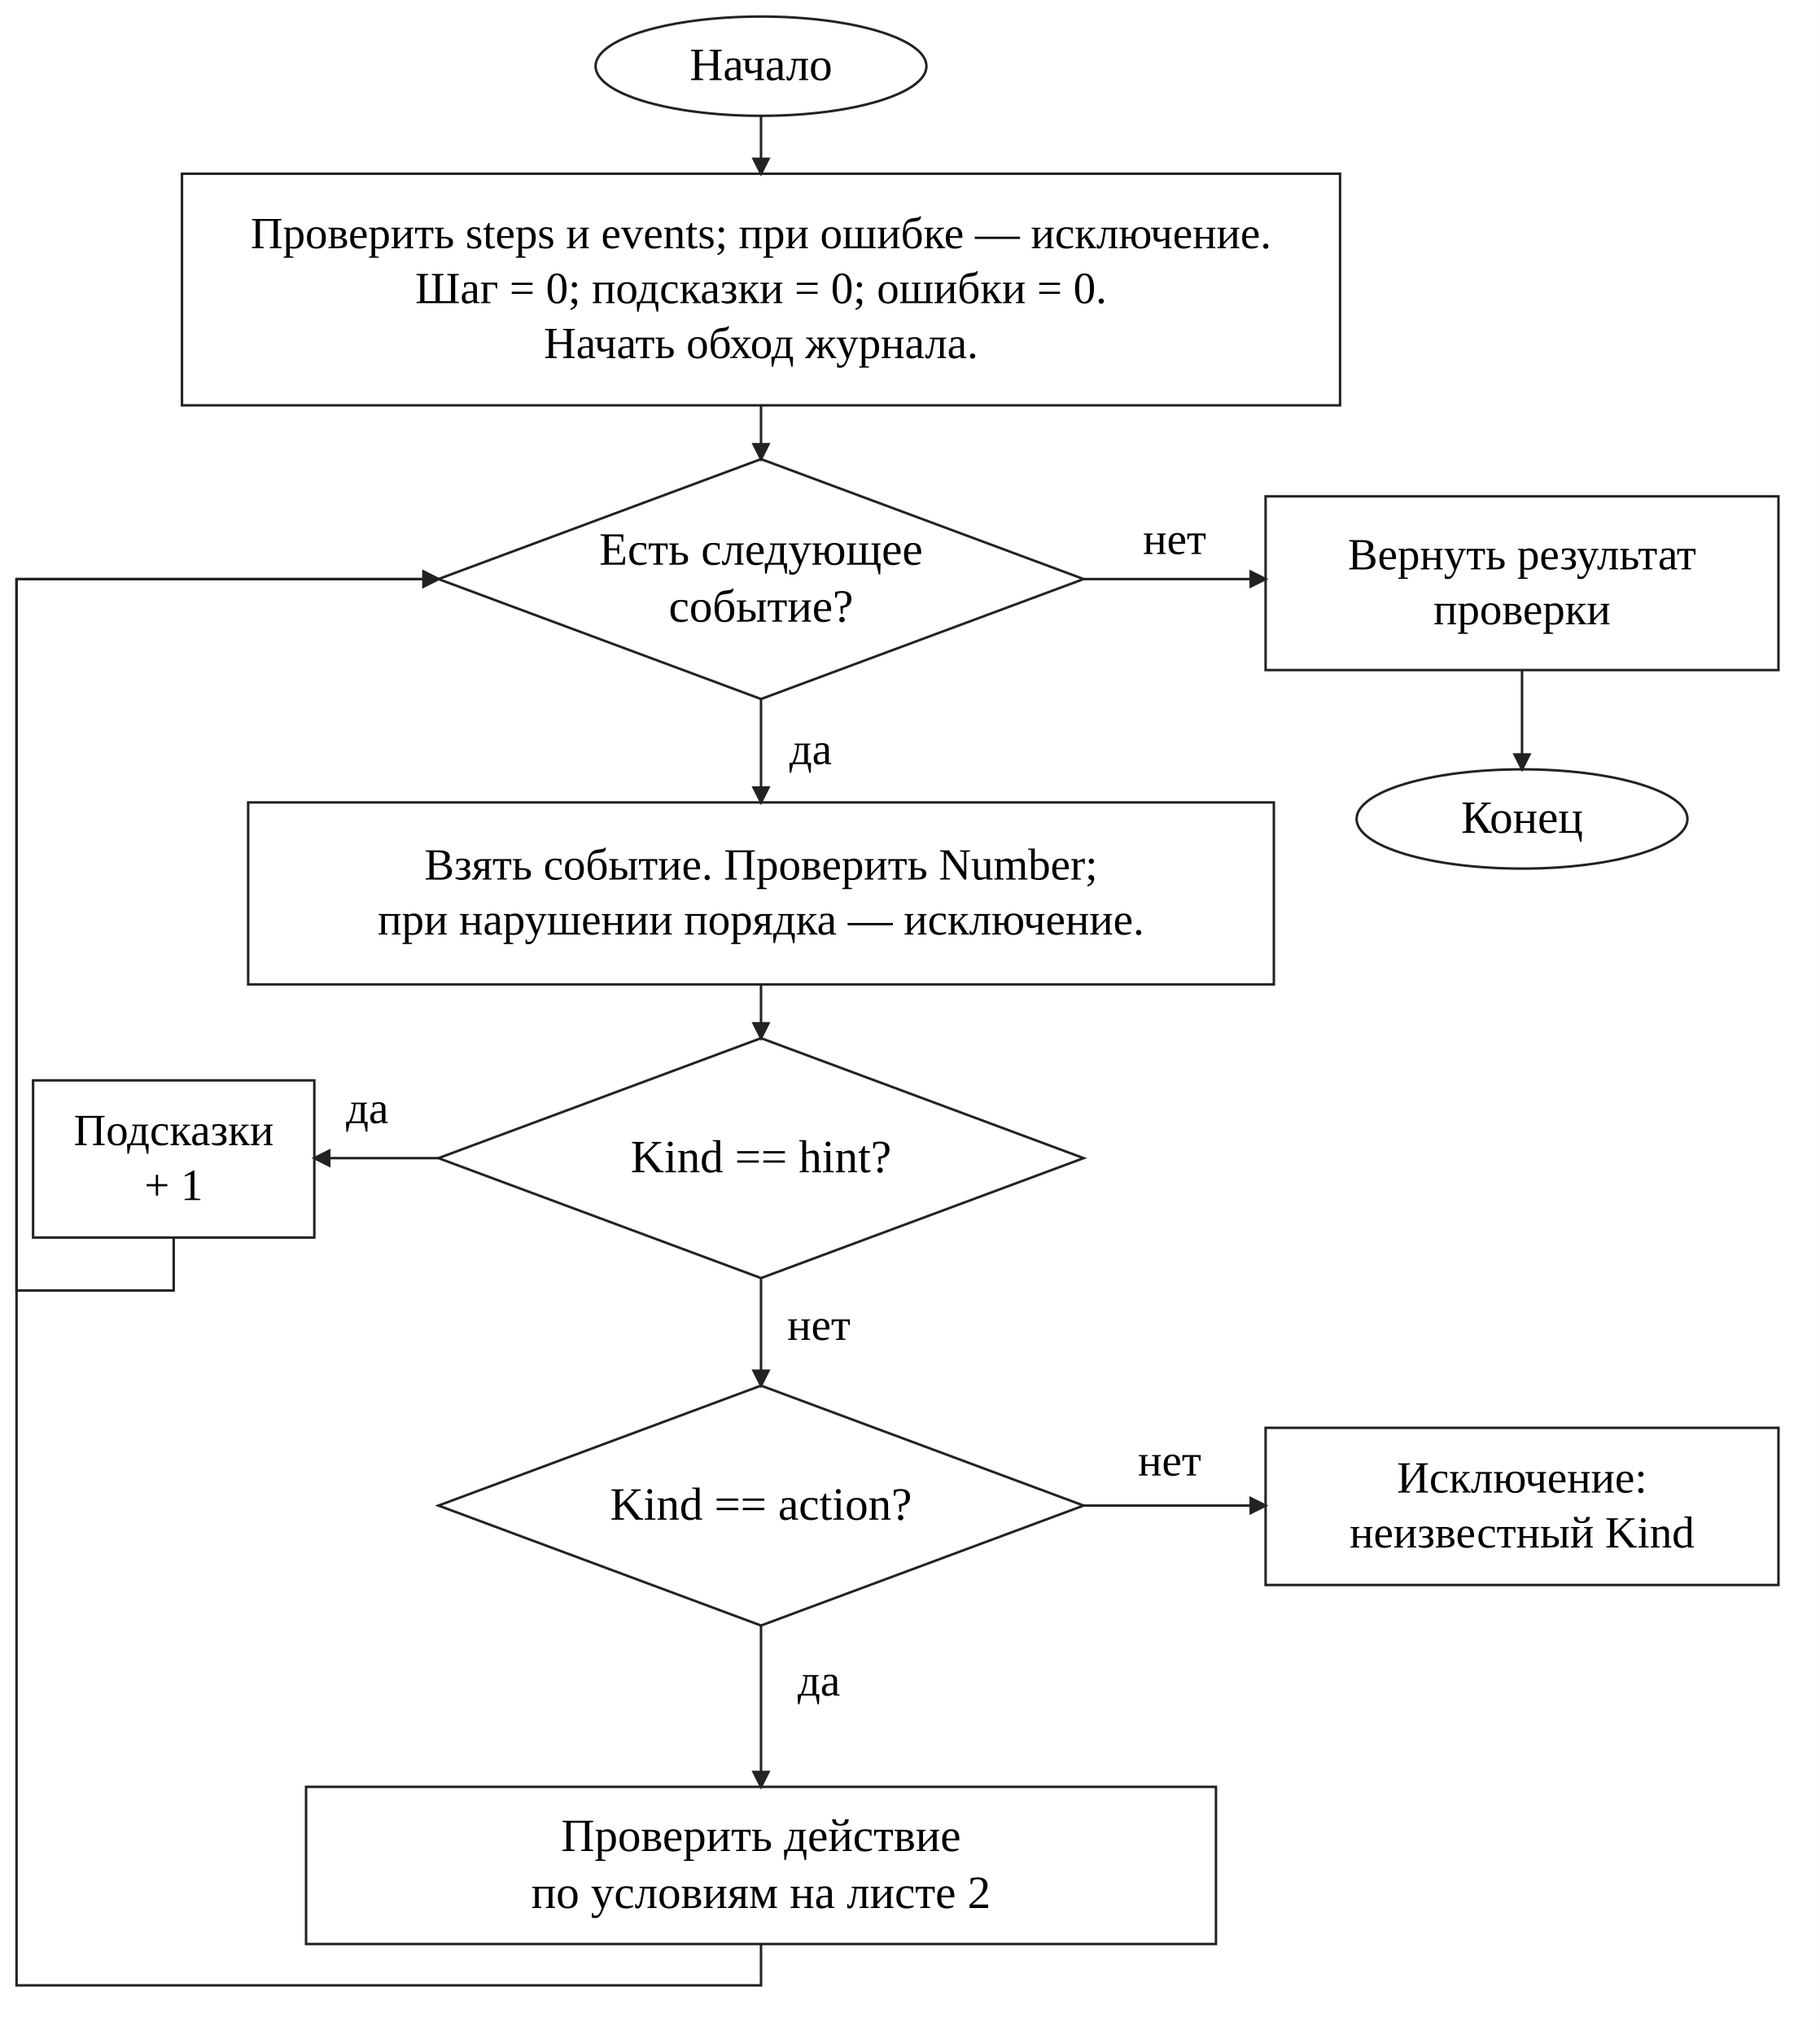
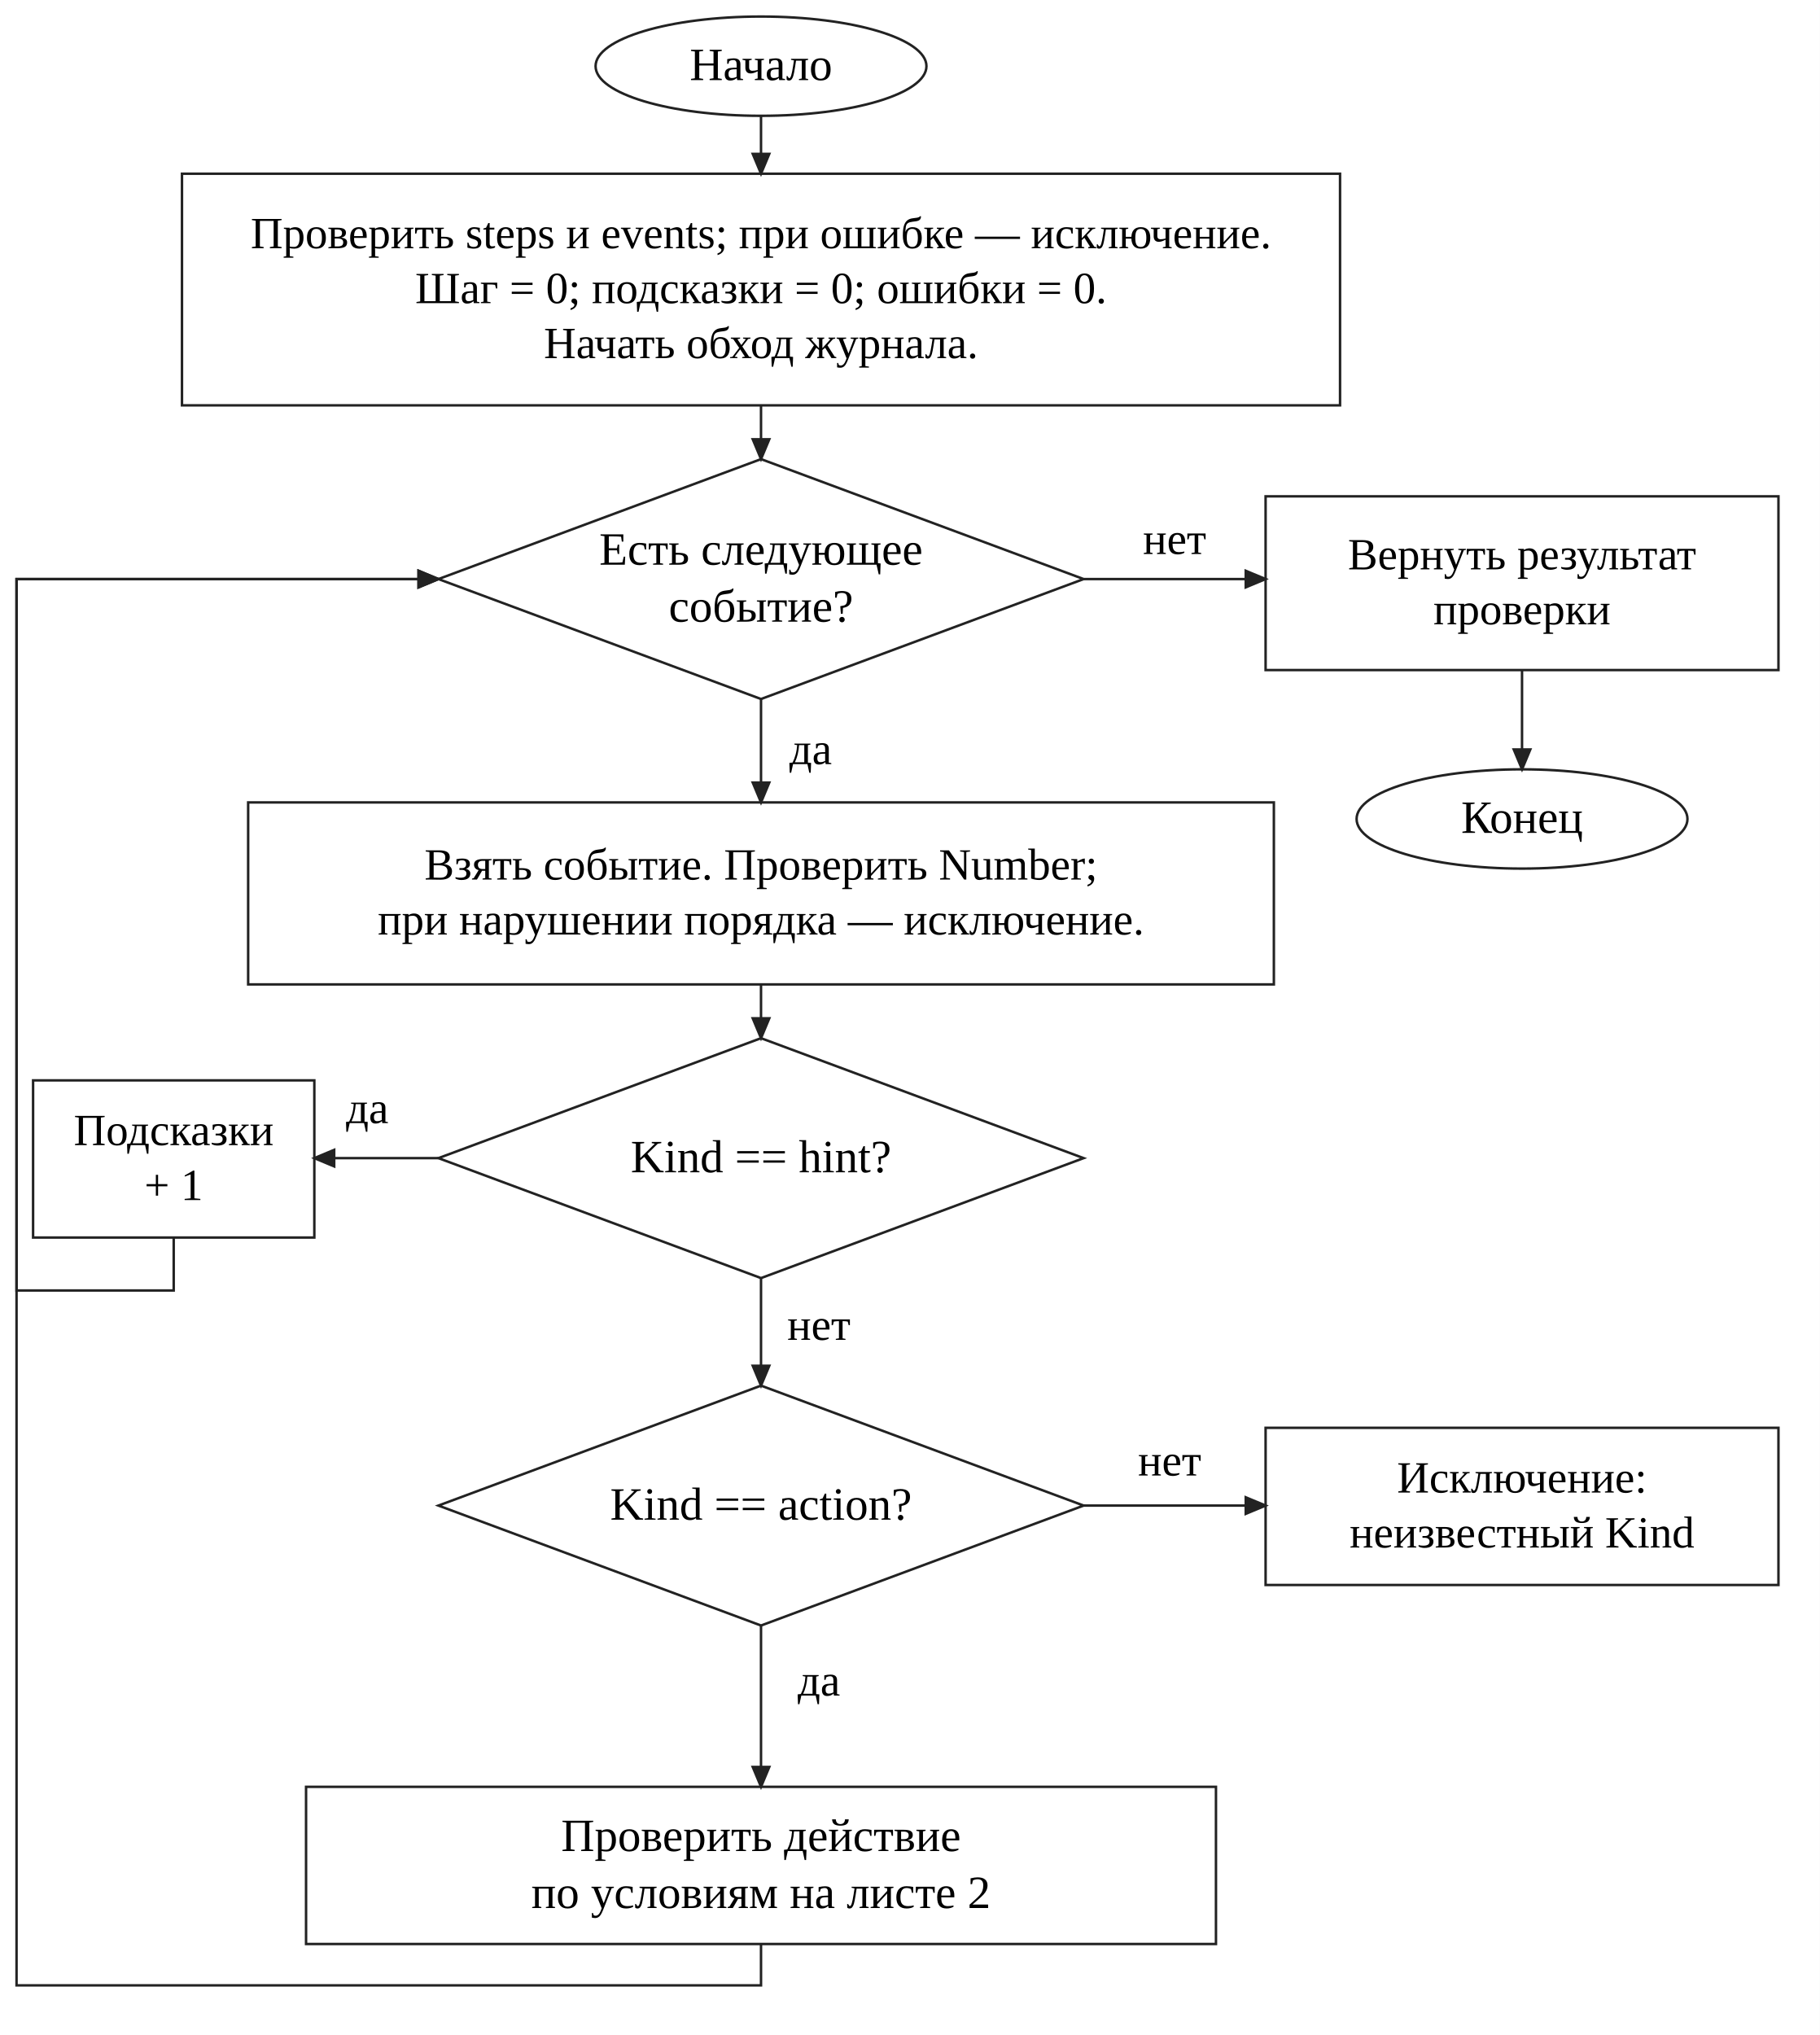
<svg xmlns="http://www.w3.org/2000/svg" width="1100" height="1230" viewBox="0 0 1100 1230">
  <rect width="100%" height="100%" fill="white" />
  <ellipse cx="460.0" cy="40.0" rx="100.0" ry="30.0" fill="white" stroke="#222" stroke-width="1.5" />
  <text x="460" y="48.4" font-family="Times New Roman" font-size="28" text-anchor="middle" font-weight="normal">Начало</text>
  <rect x="110.0" y="105" width="700" height="140" fill="white" stroke="#222" stroke-width="1.5" />
  <text x="460" y="150.025" font-family="Times New Roman" font-size="27" text-anchor="middle" font-weight="normal">Проверить steps и events; при ошибке — исключение.</text>
  <text x="460" y="183.235" font-family="Times New Roman" font-size="27" text-anchor="middle" font-weight="normal">Шаг = 0; подсказки = 0; ошибки = 0.</text>
  <text x="460" y="216.445" font-family="Times New Roman" font-size="27" text-anchor="middle" font-weight="normal">Начать обход журнала.</text>
  <polygon points="460,277.5 655.0,350 460,422.5 265.0,350" fill="white" stroke="#222" stroke-width="1.5" />
  <text x="460" y="341.32" font-family="Times New Roman" font-size="28" text-anchor="middle" font-weight="normal">Есть следующее</text>
  <text x="460" y="375.76" font-family="Times New Roman" font-size="28" text-anchor="middle" font-weight="normal">событие?</text>
  <rect x="765.0" y="300" width="310" height="105" fill="white" stroke="#222" stroke-width="1.5" />
  <text x="920" y="344.13" font-family="Times New Roman" font-size="27" text-anchor="middle" font-weight="normal">Вернуть результат</text>
  <text x="920" y="377.34" font-family="Times New Roman" font-size="27" text-anchor="middle" font-weight="normal">проверки</text>
  <ellipse cx="920.0" cy="495.0" rx="100.0" ry="30.0" fill="white" stroke="#222" stroke-width="1.5" />
  <text x="920" y="503.4" font-family="Times New Roman" font-size="28" text-anchor="middle" font-weight="normal">Конец</text>
  <rect x="150.0" y="485" width="620" height="110" fill="white" stroke="#222" stroke-width="1.5" />
  <text x="460" y="531.63" font-family="Times New Roman" font-size="27" text-anchor="middle" font-weight="normal">Взять событие. Проверить Number;</text>
  <text x="460" y="564.84" font-family="Times New Roman" font-size="27" text-anchor="middle" font-weight="normal">при нарушении порядка — исключение.</text>
  <polygon points="460,627.5 655.0,700 460,772.5 265.0,700" fill="white" stroke="#222" stroke-width="1.5" />
  <text x="460" y="708.54" font-family="Times New Roman" font-size="28" text-anchor="middle" font-weight="normal">Kind == hint?</text>
  <rect x="20.0" y="653" width="170" height="95" fill="white" stroke="#222" stroke-width="1.5" />
  <text x="105" y="692.13" font-family="Times New Roman" font-size="27" text-anchor="middle" font-weight="normal">Подсказки</text>
  <text x="105" y="725.34" font-family="Times New Roman" font-size="27" text-anchor="middle" font-weight="normal">+ 1</text>
  <polygon points="460,837.5 655.0,910 460,982.5 265.0,910" fill="white" stroke="#222" stroke-width="1.5" />
  <text x="460" y="918.54" font-family="Times New Roman" font-size="28" text-anchor="middle" font-weight="normal">Kind == action?</text>
  <rect x="765.0" y="863" width="310" height="95" fill="white" stroke="#222" stroke-width="1.5" />
  <text x="920" y="902.13" font-family="Times New Roman" font-size="27" text-anchor="middle" font-weight="normal">Исключение:</text>
  <text x="920" y="935.34" font-family="Times New Roman" font-size="27" text-anchor="middle" font-weight="normal">неизвестный Kind</text>
  <rect x="185.0" y="1080" width="550" height="95" fill="white" stroke="#222" stroke-width="1.5" />
  <text x="460" y="1118.82" font-family="Times New Roman" font-size="28" text-anchor="middle" font-weight="normal">Проверить действие</text>
  <text x="460" y="1153.26" font-family="Times New Roman" font-size="28" text-anchor="middle" font-weight="normal">по условиям на листе 2</text>
  <polyline points="460,70 460,105" fill="none" stroke="#222" stroke-width="1.5" />
-   <polygon points="460,105 464.5,96.0 455.5,96.0" fill="#222222" stroke="#222" stroke-width="1.5" />
+   <polygon points="460,105 465.0,93.0 455.0,93.0" fill="#222222" stroke="#222" stroke-width="1.5" />
  <polyline points="460,245 460,277.5" fill="none" stroke="#222" stroke-width="1.5" />
-   <polygon points="460,277.5 464.5,268.5 455.5,268.5" fill="#222222" stroke="#222" stroke-width="1.5" />
+   <polygon points="460,277.5 465.0,265.5 455.0,265.5" fill="#222222" stroke="#222" stroke-width="1.5" />
  <polyline points="655,350 765,350" fill="none" stroke="#222" stroke-width="1.5" />
-   <polygon points="765,350 756.0,345.5 756.0,354.5" fill="#222222" stroke="#222" stroke-width="1.5" />
+   <polygon points="765,350 753.0,345.0 753.0,355.0" fill="#222222" stroke="#222" stroke-width="1.5" />
  <polyline points="920,405 920,465" fill="none" stroke="#222" stroke-width="1.5" />
-   <polygon points="920,465 924.5,456.0 915.5,456.0" fill="#222222" stroke="#222" stroke-width="1.5" />
+   <polygon points="920,465 925.0,453.0 915.0,453.0" fill="#222222" stroke="#222" stroke-width="1.5" />
  <polyline points="460,422.5 460,485" fill="none" stroke="#222" stroke-width="1.5" />
-   <polygon points="460,485 464.5,476.0 455.5,476.0" fill="#222222" stroke="#222" stroke-width="1.5" />
+   <polygon points="460,485 465.0,473.0 455.0,473.0" fill="#222222" stroke="#222" stroke-width="1.5" />
  <polyline points="460,595 460,627.5" fill="none" stroke="#222" stroke-width="1.5" />
-   <polygon points="460,627.5 464.5,618.5 455.5,618.5" fill="#222222" stroke="#222" stroke-width="1.5" />
+   <polygon points="460,627.5 465.0,615.5 455.0,615.5" fill="#222222" stroke="#222" stroke-width="1.5" />
  <polyline points="265,700 190,700" fill="none" stroke="#222" stroke-width="1.5" />
-   <polygon points="190,700 199.0,704.5 199.0,695.5" fill="#222222" stroke="#222" stroke-width="1.5" />
+   <polygon points="190,700 202.0,705.0 202.0,695.0" fill="#222222" stroke="#222" stroke-width="1.5" />
  <polyline points="460,772.5 460,837.5" fill="none" stroke="#222" stroke-width="1.5" />
-   <polygon points="460,837.5 464.5,828.5 455.5,828.5" fill="#222222" stroke="#222" stroke-width="1.5" />
+   <polygon points="460,837.5 465.0,825.5 455.0,825.5" fill="#222222" stroke="#222" stroke-width="1.5" />
  <polyline points="655,910 765,910" fill="none" stroke="#222" stroke-width="1.5" />
-   <polygon points="765,910 756.0,905.5 756.0,914.5" fill="#222222" stroke="#222" stroke-width="1.5" />
+   <polygon points="765,910 753.0,905.0 753.0,915.0" fill="#222222" stroke="#222" stroke-width="1.5" />
  <polyline points="460,982.5 460,1080" fill="none" stroke="#222" stroke-width="1.5" />
-   <polygon points="460,1080 464.5,1071.0 455.5,1071.0" fill="#222222" stroke="#222" stroke-width="1.5" />
+   <polygon points="460,1080 465.0,1068.0 455.0,1068.0" fill="#222222" stroke="#222" stroke-width="1.5" />
  <polyline points="105,748 105,780 10,780 10,350 265,350" fill="none" stroke="#222" stroke-width="1.5" />
-   <polygon points="265,350 256.0,345.5 256.0,354.5" fill="#222222" stroke="#222" stroke-width="1.5" />
+   <polygon points="265,350 253.0,345.0 253.0,355.0" fill="#222222" stroke="#222" stroke-width="1.5" />
  <polyline points="460,1175 460,1200 10,1200 10,350 265,350" fill="none" stroke="#222" stroke-width="1.5" />
-   <polygon points="265,350 256.0,345.5 256.0,354.5" fill="#222222" stroke="#222" stroke-width="1.5" />
+   <polygon points="265,350 253.0,345.0 253.0,355.0" fill="#222222" stroke="#222" stroke-width="1.5" />
  <text x="710" y="334.84" font-family="Times New Roman" font-size="27" text-anchor="middle" font-weight="normal">нет</text>
  <text x="490" y="461.84" font-family="Times New Roman" font-size="27" text-anchor="middle" font-weight="normal">да</text>
  <text x="222" y="678.84" font-family="Times New Roman" font-size="27" text-anchor="middle" font-weight="normal">да</text>
  <text x="495" y="809.84" font-family="Times New Roman" font-size="27" text-anchor="middle" font-weight="normal">нет</text>
  <text x="707" y="891.84" font-family="Times New Roman" font-size="27" text-anchor="middle" font-weight="normal">нет</text>
  <text x="495" y="1024.84" font-family="Times New Roman" font-size="27" text-anchor="middle" font-weight="normal">да</text>
</svg>
